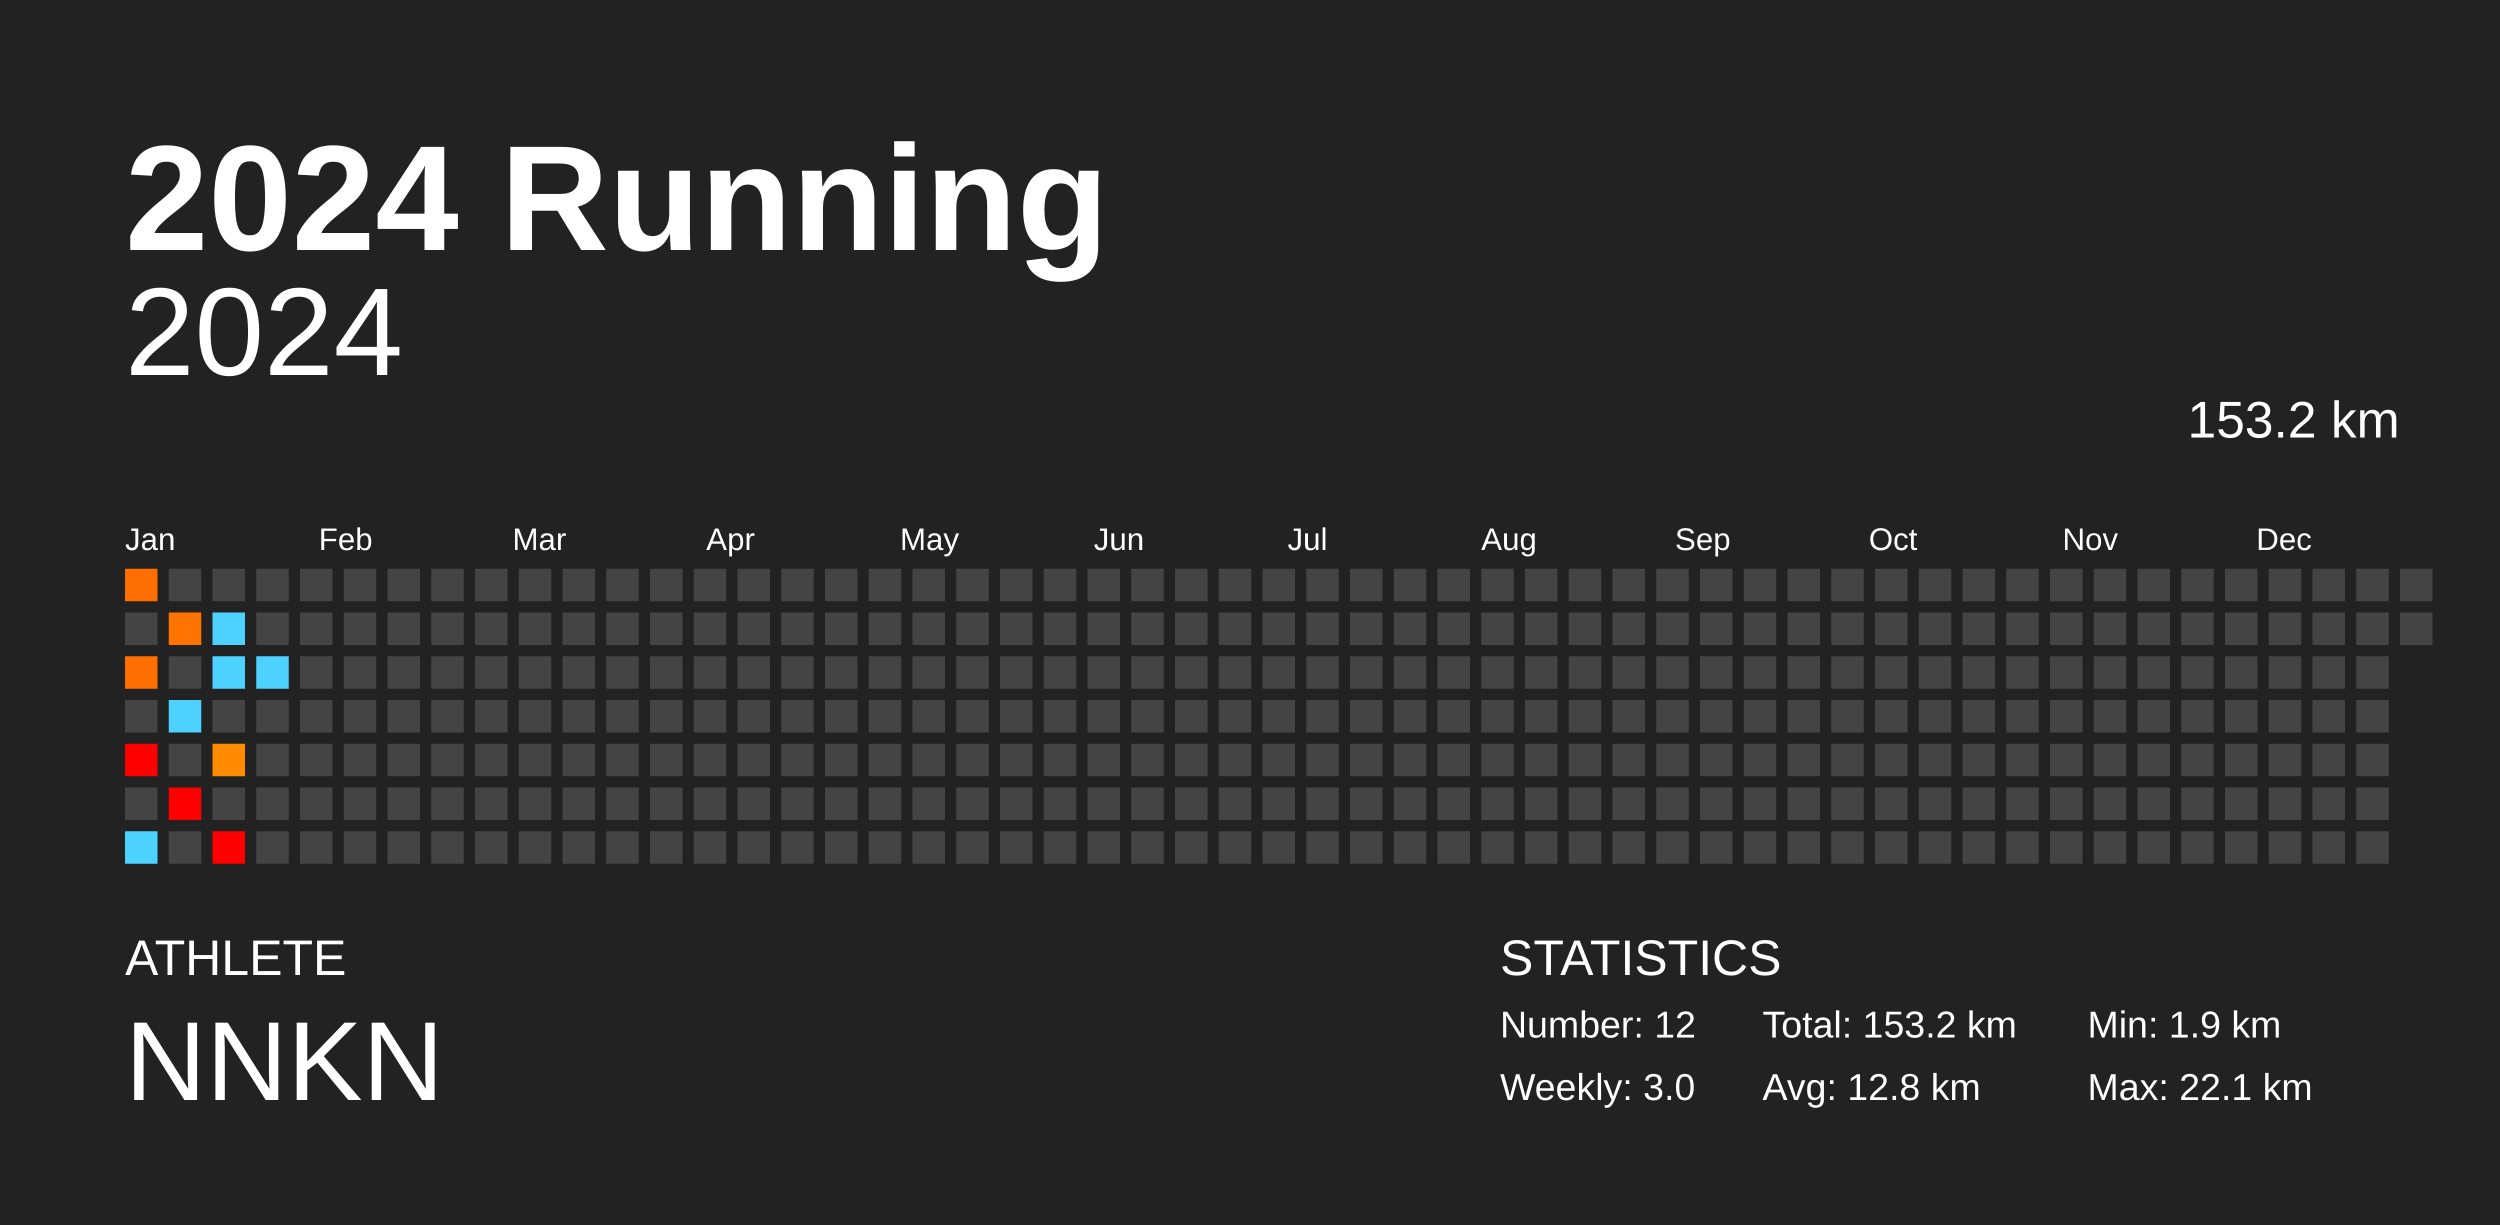
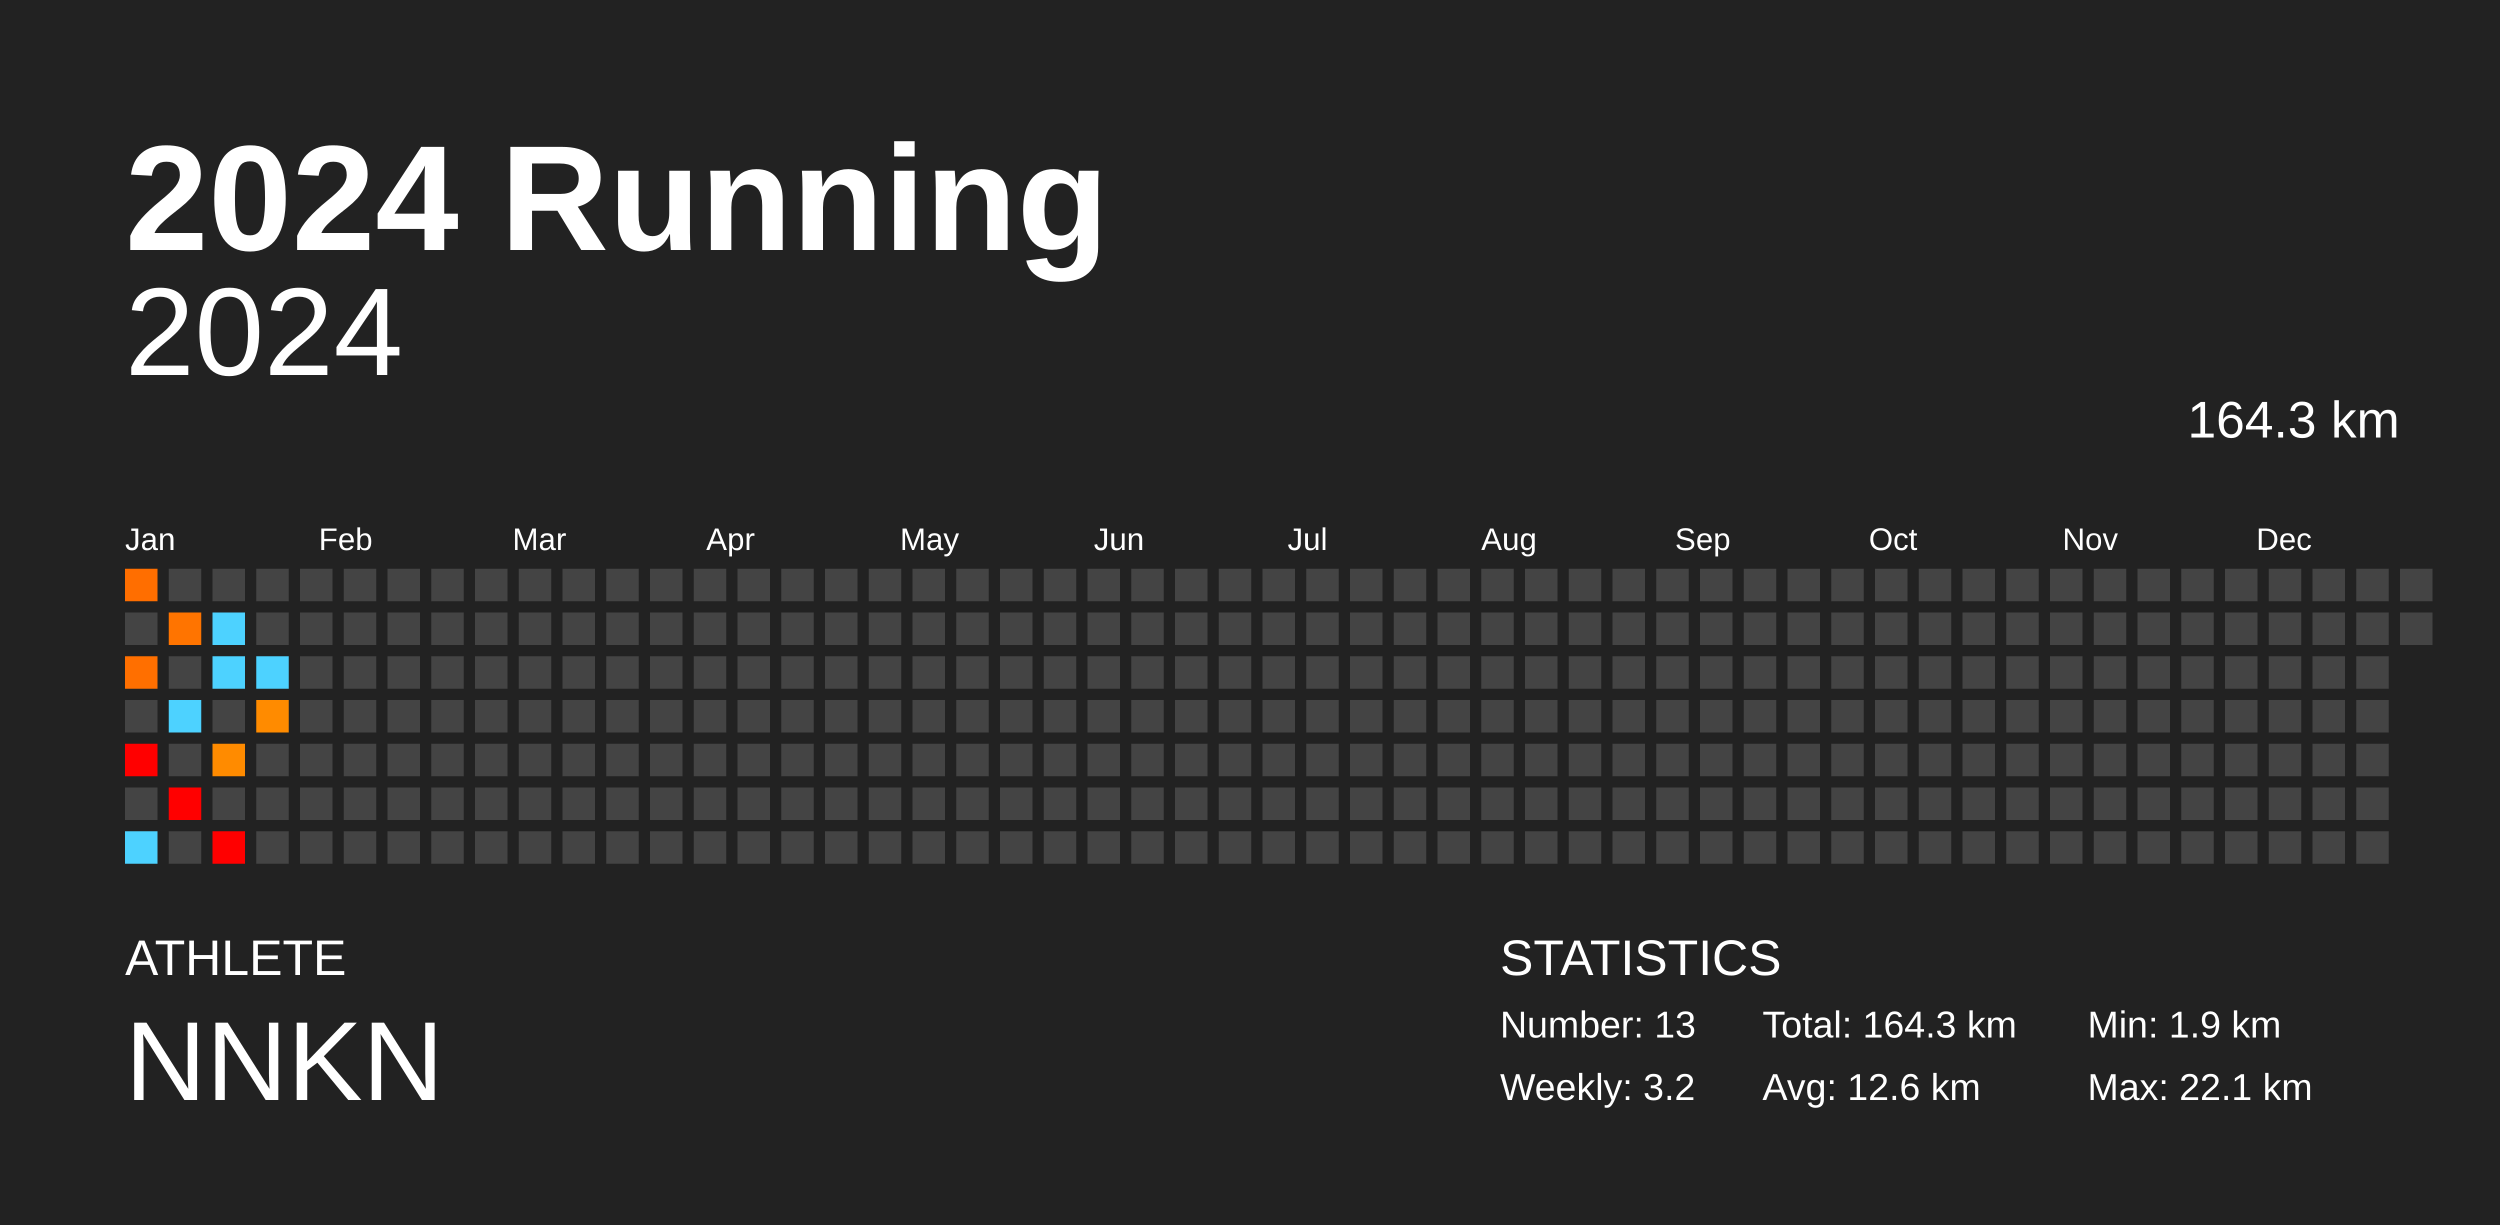
<svg xmlns="http://www.w3.org/2000/svg" baseProfile="full" height="98mm" version="1.1" viewBox="0,0,200,98" width="200mm">
  <defs />
  <rect fill="#222222" height="98" width="200" x="0" y="0" />
  <text fill="#FFFFFF" style="font-size:12px; font-family:Arial; font-weight:bold;" x="10" y="20">2024 Running</text>
  <text fill="#FFFFFF" style="font-size:4px; font-family:Arial" x="10" y="78">ATHLETE</text>
  <text fill="#FFFFFF" style="font-size:9px; font-family:Arial" x="10" y="88">NNKN</text>
  <text fill="#FFFFFF" style="font-size:4px; font-family:Arial" x="120" y="78">STATISTICS</text>
-   <text fill="#FFFFFF" style="font-size:3px; font-family:Arial" x="120" y="83">Number: 12</text>
-   <text fill="#FFFFFF" style="font-size:3px; font-family:Arial" x="120" y="88">Weekly: 3.0</text>
-   <text fill="#FFFFFF" style="font-size:3px; font-family:Arial" x="141" y="83">Total: 153.2 km</text>
-   <text fill="#FFFFFF" style="font-size:3px; font-family:Arial" x="141" y="88">Avg: 12.8 km</text>
+   <text fill="#FFFFFF" style="font-size:3px; font-family:Arial" x="120" y="83">Number: 13</text>
+   <text fill="#FFFFFF" style="font-size:3px; font-family:Arial" x="120" y="88">Weekly: 3.2</text>
+   <text fill="#FFFFFF" style="font-size:3px; font-family:Arial" x="141" y="83">Total: 164.3 km</text>
+   <text fill="#FFFFFF" style="font-size:3px; font-family:Arial" x="141" y="88">Avg: 12.6 km</text>
  <text fill="#FFFFFF" style="font-size:3px; font-family:Arial" x="167" y="83">Min: 1.9 km</text>
  <text fill="#FFFFFF" style="font-size:3px; font-family:Arial" x="167" y="88">Max: 22.1 km</text>
  <text alignment-baseline="hanging" fill="#FFFFFF" style="font-size:10.0px; font-family:Arial;" x="10" y="30">2024</text>
-   <text alignment-baseline="hanging" fill="#FFFFFF" style="font-size:4.125px; font-family:Arial;" x="175" y="35">153.2 km</text>
+   <text alignment-baseline="hanging" fill="#FFFFFF" style="font-size:4.125px; font-family:Arial;" x="175" y="35">164.3 km</text>
  <text fill="#FFFFFF" style="font-size:2.5px; font-family:Arial" x="10.0" y="44">Jan</text>
  <text fill="#FFFFFF" style="font-size:2.5px; font-family:Arial" x="25.5" y="44">Feb</text>
  <text fill="#FFFFFF" style="font-size:2.5px; font-family:Arial" x="41.0" y="44">Mar</text>
  <text fill="#FFFFFF" style="font-size:2.5px; font-family:Arial" x="56.5" y="44">Apr</text>
  <text fill="#FFFFFF" style="font-size:2.5px; font-family:Arial" x="72.0" y="44">May</text>
  <text fill="#FFFFFF" style="font-size:2.5px; font-family:Arial" x="87.5" y="44">Jun</text>
  <text fill="#FFFFFF" style="font-size:2.5px; font-family:Arial" x="103.0" y="44">Jul</text>
  <text fill="#FFFFFF" style="font-size:2.5px; font-family:Arial" x="118.5" y="44">Aug</text>
  <text fill="#FFFFFF" style="font-size:2.5px; font-family:Arial" x="134.0" y="44">Sep</text>
  <text fill="#FFFFFF" style="font-size:2.5px; font-family:Arial" x="149.5" y="44">Oct</text>
  <text fill="#FFFFFF" style="font-size:2.5px; font-family:Arial" x="165.0" y="44">Nov</text>
  <text fill="#FFFFFF" style="font-size:2.5px; font-family:Arial" x="180.5" y="44">Dec</text>
  <rect fill="#ff6e00" height="2.6" width="2.6" x="10.0" y="45.5" />
  <rect fill="#444444" height="2.6" width="2.6" x="10.0" y="49.0" />
  <rect fill="#ff6f00" height="2.6" width="2.6" x="10.0" y="52.5" />
  <rect fill="#444444" height="2.6" width="2.6" x="10.0" y="56.0" />
  <rect fill="red" height="2.6" width="2.6" x="10.0" y="59.5" />
  <rect fill="#444444" height="2.6" width="2.6" x="10.0" y="63.0" />
  <rect fill="#4dd2ff" height="2.6" width="2.6" x="10.0" y="66.5" />
  <rect fill="#444444" height="2.6" width="2.6" x="13.5" y="45.5" />
  <rect fill="#ff7400" height="2.6" width="2.6" x="13.5" y="49.0" />
  <rect fill="#444444" height="2.6" width="2.6" x="13.5" y="52.5" />
  <rect fill="#4dd2ff" height="2.6" width="2.6" x="13.5" y="56.0" />
  <rect fill="#444444" height="2.6" width="2.6" x="13.5" y="59.5" />
  <rect fill="red" height="2.6" width="2.6" x="13.5" y="63.0" />
  <rect fill="#444444" height="2.6" width="2.6" x="13.5" y="66.5" />
  <rect fill="#444444" height="2.6" width="2.6" x="17.0" y="45.5" />
  <rect fill="#4dd2ff" height="2.6" width="2.6" x="17.0" y="49.0" />
  <rect fill="#4dd2ff" height="2.6" width="2.6" x="17.0" y="52.5" />
  <rect fill="#444444" height="2.6" width="2.6" x="17.0" y="56.0" />
  <rect fill="#ff8b00" height="2.6" width="2.6" x="17.0" y="59.5" />
  <rect fill="#444444" height="2.6" width="2.6" x="17.0" y="63.0" />
  <rect fill="red" height="2.6" width="2.6" x="17.0" y="66.5" />
  <rect fill="#444444" height="2.6" width="2.6" x="20.5" y="45.5" />
  <rect fill="#444444" height="2.6" width="2.6" x="20.5" y="49.0" />
  <rect fill="#4dd2ff" height="2.6" width="2.6" x="20.5" y="52.5" />
-   <rect fill="#444444" height="2.6" width="2.6" x="20.5" y="56.0" />
+   <rect fill="#ff8b00" height="2.6" width="2.6" x="20.5" y="56.0" />
  <rect fill="#444444" height="2.6" width="2.6" x="20.5" y="59.5" />
  <rect fill="#444444" height="2.6" width="2.6" x="20.5" y="63.0" />
  <rect fill="#444444" height="2.6" width="2.6" x="20.5" y="66.5" />
  <rect fill="#444444" height="2.6" width="2.6" x="24.0" y="45.5" />
  <rect fill="#444444" height="2.6" width="2.6" x="24.0" y="49.0" />
  <rect fill="#444444" height="2.6" width="2.6" x="24.0" y="52.5" />
  <rect fill="#444444" height="2.6" width="2.6" x="24.0" y="56.0" />
  <rect fill="#444444" height="2.6" width="2.6" x="24.0" y="59.5" />
  <rect fill="#444444" height="2.6" width="2.6" x="24.0" y="63.0" />
  <rect fill="#444444" height="2.6" width="2.6" x="24.0" y="66.5" />
  <rect fill="#444444" height="2.6" width="2.6" x="27.5" y="45.5" />
  <rect fill="#444444" height="2.6" width="2.6" x="27.5" y="49.0" />
  <rect fill="#444444" height="2.6" width="2.6" x="27.5" y="52.5" />
  <rect fill="#444444" height="2.6" width="2.6" x="27.5" y="56.0" />
  <rect fill="#444444" height="2.6" width="2.6" x="27.5" y="59.5" />
  <rect fill="#444444" height="2.6" width="2.6" x="27.5" y="63.0" />
  <rect fill="#444444" height="2.6" width="2.6" x="27.5" y="66.5" />
  <rect fill="#444444" height="2.6" width="2.6" x="31.0" y="45.5" />
  <rect fill="#444444" height="2.6" width="2.6" x="31.0" y="49.0" />
  <rect fill="#444444" height="2.6" width="2.6" x="31.0" y="52.5" />
  <rect fill="#444444" height="2.6" width="2.6" x="31.0" y="56.0" />
  <rect fill="#444444" height="2.6" width="2.6" x="31.0" y="59.5" />
  <rect fill="#444444" height="2.6" width="2.6" x="31.0" y="63.0" />
  <rect fill="#444444" height="2.6" width="2.6" x="31.0" y="66.5" />
  <rect fill="#444444" height="2.6" width="2.6" x="34.5" y="45.5" />
  <rect fill="#444444" height="2.6" width="2.6" x="34.5" y="49.0" />
  <rect fill="#444444" height="2.6" width="2.6" x="34.5" y="52.5" />
  <rect fill="#444444" height="2.6" width="2.6" x="34.5" y="56.0" />
  <rect fill="#444444" height="2.6" width="2.6" x="34.5" y="59.5" />
  <rect fill="#444444" height="2.6" width="2.6" x="34.5" y="63.0" />
  <rect fill="#444444" height="2.6" width="2.6" x="34.5" y="66.5" />
  <rect fill="#444444" height="2.6" width="2.6" x="38.0" y="45.5" />
  <rect fill="#444444" height="2.6" width="2.6" x="38.0" y="49.0" />
  <rect fill="#444444" height="2.6" width="2.6" x="38.0" y="52.5" />
  <rect fill="#444444" height="2.6" width="2.6" x="38.0" y="56.0" />
  <rect fill="#444444" height="2.6" width="2.6" x="38.0" y="59.5" />
  <rect fill="#444444" height="2.6" width="2.6" x="38.0" y="63.0" />
  <rect fill="#444444" height="2.6" width="2.6" x="38.0" y="66.5" />
  <rect fill="#444444" height="2.6" width="2.6" x="41.5" y="45.5" />
  <rect fill="#444444" height="2.6" width="2.6" x="41.5" y="49.0" />
  <rect fill="#444444" height="2.6" width="2.6" x="41.5" y="52.5" />
  <rect fill="#444444" height="2.6" width="2.6" x="41.5" y="56.0" />
  <rect fill="#444444" height="2.6" width="2.6" x="41.5" y="59.5" />
  <rect fill="#444444" height="2.6" width="2.6" x="41.5" y="63.0" />
  <rect fill="#444444" height="2.6" width="2.6" x="41.5" y="66.5" />
  <rect fill="#444444" height="2.6" width="2.6" x="45.0" y="45.5" />
  <rect fill="#444444" height="2.6" width="2.6" x="45.0" y="49.0" />
  <rect fill="#444444" height="2.6" width="2.6" x="45.0" y="52.5" />
  <rect fill="#444444" height="2.6" width="2.6" x="45.0" y="56.0" />
  <rect fill="#444444" height="2.6" width="2.6" x="45.0" y="59.5" />
  <rect fill="#444444" height="2.6" width="2.6" x="45.0" y="63.0" />
  <rect fill="#444444" height="2.6" width="2.6" x="45.0" y="66.5" />
  <rect fill="#444444" height="2.6" width="2.6" x="48.5" y="45.5" />
  <rect fill="#444444" height="2.6" width="2.6" x="48.5" y="49.0" />
  <rect fill="#444444" height="2.6" width="2.6" x="48.5" y="52.5" />
  <rect fill="#444444" height="2.6" width="2.6" x="48.5" y="56.0" />
  <rect fill="#444444" height="2.6" width="2.6" x="48.5" y="59.5" />
  <rect fill="#444444" height="2.6" width="2.6" x="48.5" y="63.0" />
  <rect fill="#444444" height="2.6" width="2.6" x="48.5" y="66.5" />
  <rect fill="#444444" height="2.6" width="2.6" x="52.0" y="45.5" />
  <rect fill="#444444" height="2.6" width="2.6" x="52.0" y="49.0" />
  <rect fill="#444444" height="2.6" width="2.6" x="52.0" y="52.5" />
  <rect fill="#444444" height="2.6" width="2.6" x="52.0" y="56.0" />
  <rect fill="#444444" height="2.6" width="2.6" x="52.0" y="59.5" />
  <rect fill="#444444" height="2.6" width="2.6" x="52.0" y="63.0" />
  <rect fill="#444444" height="2.6" width="2.6" x="52.0" y="66.5" />
  <rect fill="#444444" height="2.6" width="2.6" x="55.5" y="45.5" />
  <rect fill="#444444" height="2.6" width="2.6" x="55.5" y="49.0" />
  <rect fill="#444444" height="2.6" width="2.6" x="55.5" y="52.5" />
  <rect fill="#444444" height="2.6" width="2.6" x="55.5" y="56.0" />
  <rect fill="#444444" height="2.6" width="2.6" x="55.5" y="59.5" />
  <rect fill="#444444" height="2.6" width="2.6" x="55.5" y="63.0" />
  <rect fill="#444444" height="2.6" width="2.6" x="55.5" y="66.5" />
  <rect fill="#444444" height="2.6" width="2.6" x="59.0" y="45.5" />
  <rect fill="#444444" height="2.6" width="2.6" x="59.0" y="49.0" />
  <rect fill="#444444" height="2.6" width="2.6" x="59.0" y="52.5" />
  <rect fill="#444444" height="2.6" width="2.6" x="59.0" y="56.0" />
  <rect fill="#444444" height="2.6" width="2.6" x="59.0" y="59.5" />
  <rect fill="#444444" height="2.6" width="2.6" x="59.0" y="63.0" />
  <rect fill="#444444" height="2.6" width="2.6" x="59.0" y="66.5" />
  <rect fill="#444444" height="2.6" width="2.6" x="62.5" y="45.5" />
  <rect fill="#444444" height="2.6" width="2.6" x="62.5" y="49.0" />
  <rect fill="#444444" height="2.6" width="2.6" x="62.5" y="52.5" />
  <rect fill="#444444" height="2.6" width="2.6" x="62.5" y="56.0" />
  <rect fill="#444444" height="2.6" width="2.6" x="62.5" y="59.5" />
  <rect fill="#444444" height="2.6" width="2.6" x="62.5" y="63.0" />
  <rect fill="#444444" height="2.6" width="2.6" x="62.5" y="66.5" />
  <rect fill="#444444" height="2.6" width="2.6" x="66.0" y="45.5" />
  <rect fill="#444444" height="2.6" width="2.6" x="66.0" y="49.0" />
  <rect fill="#444444" height="2.6" width="2.6" x="66.0" y="52.5" />
  <rect fill="#444444" height="2.6" width="2.6" x="66.0" y="56.0" />
  <rect fill="#444444" height="2.6" width="2.6" x="66.0" y="59.5" />
  <rect fill="#444444" height="2.6" width="2.6" x="66.0" y="63.0" />
  <rect fill="#444444" height="2.6" width="2.6" x="66.0" y="66.5" />
  <rect fill="#444444" height="2.6" width="2.6" x="69.5" y="45.5" />
  <rect fill="#444444" height="2.6" width="2.6" x="69.5" y="49.0" />
  <rect fill="#444444" height="2.6" width="2.6" x="69.5" y="52.5" />
  <rect fill="#444444" height="2.6" width="2.6" x="69.5" y="56.0" />
  <rect fill="#444444" height="2.6" width="2.6" x="69.5" y="59.5" />
  <rect fill="#444444" height="2.6" width="2.6" x="69.5" y="63.0" />
  <rect fill="#444444" height="2.6" width="2.6" x="69.5" y="66.5" />
  <rect fill="#444444" height="2.6" width="2.6" x="73.0" y="45.5" />
  <rect fill="#444444" height="2.6" width="2.6" x="73.0" y="49.0" />
  <rect fill="#444444" height="2.6" width="2.6" x="73.0" y="52.5" />
  <rect fill="#444444" height="2.6" width="2.6" x="73.0" y="56.0" />
  <rect fill="#444444" height="2.6" width="2.6" x="73.0" y="59.5" />
  <rect fill="#444444" height="2.6" width="2.6" x="73.0" y="63.0" />
  <rect fill="#444444" height="2.6" width="2.6" x="73.0" y="66.5" />
  <rect fill="#444444" height="2.6" width="2.6" x="76.5" y="45.5" />
  <rect fill="#444444" height="2.6" width="2.6" x="76.5" y="49.0" />
  <rect fill="#444444" height="2.6" width="2.6" x="76.5" y="52.5" />
  <rect fill="#444444" height="2.6" width="2.6" x="76.5" y="56.0" />
  <rect fill="#444444" height="2.6" width="2.6" x="76.5" y="59.5" />
  <rect fill="#444444" height="2.6" width="2.6" x="76.5" y="63.0" />
  <rect fill="#444444" height="2.6" width="2.6" x="76.5" y="66.5" />
  <rect fill="#444444" height="2.6" width="2.6" x="80.0" y="45.5" />
  <rect fill="#444444" height="2.6" width="2.6" x="80.0" y="49.0" />
  <rect fill="#444444" height="2.6" width="2.6" x="80.0" y="52.5" />
  <rect fill="#444444" height="2.6" width="2.6" x="80.0" y="56.0" />
  <rect fill="#444444" height="2.6" width="2.6" x="80.0" y="59.5" />
  <rect fill="#444444" height="2.6" width="2.6" x="80.0" y="63.0" />
  <rect fill="#444444" height="2.6" width="2.6" x="80.0" y="66.5" />
  <rect fill="#444444" height="2.6" width="2.6" x="83.5" y="45.5" />
  <rect fill="#444444" height="2.6" width="2.6" x="83.5" y="49.0" />
  <rect fill="#444444" height="2.6" width="2.6" x="83.5" y="52.5" />
  <rect fill="#444444" height="2.6" width="2.6" x="83.5" y="56.0" />
  <rect fill="#444444" height="2.6" width="2.6" x="83.5" y="59.5" />
  <rect fill="#444444" height="2.6" width="2.6" x="83.5" y="63.0" />
  <rect fill="#444444" height="2.6" width="2.6" x="83.5" y="66.5" />
  <rect fill="#444444" height="2.6" width="2.6" x="87.0" y="45.5" />
  <rect fill="#444444" height="2.6" width="2.6" x="87.0" y="49.0" />
  <rect fill="#444444" height="2.6" width="2.6" x="87.0" y="52.5" />
  <rect fill="#444444" height="2.6" width="2.6" x="87.0" y="56.0" />
  <rect fill="#444444" height="2.6" width="2.6" x="87.0" y="59.5" />
  <rect fill="#444444" height="2.6" width="2.6" x="87.0" y="63.0" />
  <rect fill="#444444" height="2.6" width="2.6" x="87.0" y="66.5" />
  <rect fill="#444444" height="2.6" width="2.6" x="90.5" y="45.5" />
  <rect fill="#444444" height="2.6" width="2.6" x="90.5" y="49.0" />
  <rect fill="#444444" height="2.6" width="2.6" x="90.5" y="52.5" />
  <rect fill="#444444" height="2.6" width="2.6" x="90.5" y="56.0" />
  <rect fill="#444444" height="2.6" width="2.6" x="90.5" y="59.5" />
  <rect fill="#444444" height="2.6" width="2.6" x="90.5" y="63.0" />
  <rect fill="#444444" height="2.6" width="2.6" x="90.5" y="66.5" />
  <rect fill="#444444" height="2.6" width="2.6" x="94.0" y="45.5" />
  <rect fill="#444444" height="2.6" width="2.6" x="94.0" y="49.0" />
  <rect fill="#444444" height="2.6" width="2.6" x="94.0" y="52.5" />
  <rect fill="#444444" height="2.6" width="2.6" x="94.0" y="56.0" />
  <rect fill="#444444" height="2.6" width="2.6" x="94.0" y="59.5" />
  <rect fill="#444444" height="2.6" width="2.6" x="94.0" y="63.0" />
  <rect fill="#444444" height="2.6" width="2.6" x="94.0" y="66.5" />
  <rect fill="#444444" height="2.6" width="2.6" x="97.5" y="45.5" />
  <rect fill="#444444" height="2.6" width="2.6" x="97.5" y="49.0" />
  <rect fill="#444444" height="2.6" width="2.6" x="97.5" y="52.5" />
  <rect fill="#444444" height="2.6" width="2.6" x="97.5" y="56.0" />
  <rect fill="#444444" height="2.6" width="2.6" x="97.5" y="59.5" />
  <rect fill="#444444" height="2.6" width="2.6" x="97.5" y="63.0" />
  <rect fill="#444444" height="2.6" width="2.6" x="97.5" y="66.5" />
  <rect fill="#444444" height="2.6" width="2.6" x="101.0" y="45.5" />
  <rect fill="#444444" height="2.6" width="2.6" x="101.0" y="49.0" />
  <rect fill="#444444" height="2.6" width="2.6" x="101.0" y="52.5" />
  <rect fill="#444444" height="2.6" width="2.6" x="101.0" y="56.0" />
  <rect fill="#444444" height="2.6" width="2.6" x="101.0" y="59.5" />
  <rect fill="#444444" height="2.6" width="2.6" x="101.0" y="63.0" />
  <rect fill="#444444" height="2.6" width="2.6" x="101.0" y="66.5" />
  <rect fill="#444444" height="2.6" width="2.6" x="104.5" y="45.5" />
  <rect fill="#444444" height="2.6" width="2.6" x="104.5" y="49.0" />
  <rect fill="#444444" height="2.6" width="2.6" x="104.5" y="52.5" />
  <rect fill="#444444" height="2.6" width="2.6" x="104.5" y="56.0" />
  <rect fill="#444444" height="2.6" width="2.6" x="104.5" y="59.5" />
  <rect fill="#444444" height="2.6" width="2.6" x="104.5" y="63.0" />
  <rect fill="#444444" height="2.6" width="2.6" x="104.5" y="66.5" />
  <rect fill="#444444" height="2.6" width="2.6" x="108.0" y="45.5" />
  <rect fill="#444444" height="2.6" width="2.6" x="108.0" y="49.0" />
  <rect fill="#444444" height="2.6" width="2.6" x="108.0" y="52.5" />
  <rect fill="#444444" height="2.6" width="2.6" x="108.0" y="56.0" />
  <rect fill="#444444" height="2.6" width="2.6" x="108.0" y="59.5" />
  <rect fill="#444444" height="2.6" width="2.6" x="108.0" y="63.0" />
  <rect fill="#444444" height="2.6" width="2.6" x="108.0" y="66.5" />
  <rect fill="#444444" height="2.6" width="2.6" x="111.5" y="45.5" />
  <rect fill="#444444" height="2.6" width="2.6" x="111.5" y="49.0" />
  <rect fill="#444444" height="2.6" width="2.6" x="111.5" y="52.5" />
  <rect fill="#444444" height="2.6" width="2.6" x="111.5" y="56.0" />
  <rect fill="#444444" height="2.6" width="2.6" x="111.5" y="59.5" />
  <rect fill="#444444" height="2.6" width="2.6" x="111.5" y="63.0" />
  <rect fill="#444444" height="2.6" width="2.6" x="111.5" y="66.5" />
  <rect fill="#444444" height="2.6" width="2.6" x="115.0" y="45.5" />
  <rect fill="#444444" height="2.6" width="2.6" x="115.0" y="49.0" />
  <rect fill="#444444" height="2.6" width="2.6" x="115.0" y="52.5" />
  <rect fill="#444444" height="2.6" width="2.6" x="115.0" y="56.0" />
  <rect fill="#444444" height="2.6" width="2.6" x="115.0" y="59.5" />
  <rect fill="#444444" height="2.6" width="2.6" x="115.0" y="63.0" />
  <rect fill="#444444" height="2.6" width="2.6" x="115.0" y="66.5" />
  <rect fill="#444444" height="2.6" width="2.6" x="118.5" y="45.5" />
  <rect fill="#444444" height="2.6" width="2.6" x="118.5" y="49.0" />
  <rect fill="#444444" height="2.6" width="2.6" x="118.5" y="52.5" />
  <rect fill="#444444" height="2.6" width="2.6" x="118.5" y="56.0" />
  <rect fill="#444444" height="2.6" width="2.6" x="118.5" y="59.5" />
  <rect fill="#444444" height="2.6" width="2.6" x="118.5" y="63.0" />
  <rect fill="#444444" height="2.6" width="2.6" x="118.5" y="66.5" />
  <rect fill="#444444" height="2.6" width="2.6" x="122.0" y="45.5" />
  <rect fill="#444444" height="2.6" width="2.6" x="122.0" y="49.0" />
  <rect fill="#444444" height="2.6" width="2.6" x="122.0" y="52.5" />
  <rect fill="#444444" height="2.6" width="2.6" x="122.0" y="56.0" />
  <rect fill="#444444" height="2.6" width="2.6" x="122.0" y="59.5" />
  <rect fill="#444444" height="2.6" width="2.6" x="122.0" y="63.0" />
  <rect fill="#444444" height="2.6" width="2.6" x="122.0" y="66.5" />
  <rect fill="#444444" height="2.6" width="2.6" x="125.5" y="45.5" />
  <rect fill="#444444" height="2.6" width="2.6" x="125.5" y="49.0" />
  <rect fill="#444444" height="2.6" width="2.6" x="125.5" y="52.5" />
  <rect fill="#444444" height="2.6" width="2.6" x="125.5" y="56.0" />
  <rect fill="#444444" height="2.6" width="2.6" x="125.5" y="59.5" />
  <rect fill="#444444" height="2.6" width="2.6" x="125.5" y="63.0" />
  <rect fill="#444444" height="2.6" width="2.6" x="125.5" y="66.5" />
  <rect fill="#444444" height="2.6" width="2.6" x="129.0" y="45.5" />
  <rect fill="#444444" height="2.6" width="2.6" x="129.0" y="49.0" />
  <rect fill="#444444" height="2.6" width="2.6" x="129.0" y="52.5" />
  <rect fill="#444444" height="2.6" width="2.6" x="129.0" y="56.0" />
  <rect fill="#444444" height="2.6" width="2.6" x="129.0" y="59.5" />
  <rect fill="#444444" height="2.6" width="2.6" x="129.0" y="63.0" />
  <rect fill="#444444" height="2.6" width="2.6" x="129.0" y="66.5" />
  <rect fill="#444444" height="2.6" width="2.6" x="132.5" y="45.5" />
  <rect fill="#444444" height="2.6" width="2.6" x="132.5" y="49.0" />
  <rect fill="#444444" height="2.6" width="2.6" x="132.5" y="52.5" />
  <rect fill="#444444" height="2.6" width="2.6" x="132.5" y="56.0" />
  <rect fill="#444444" height="2.6" width="2.6" x="132.5" y="59.5" />
  <rect fill="#444444" height="2.6" width="2.6" x="132.5" y="63.0" />
  <rect fill="#444444" height="2.6" width="2.6" x="132.5" y="66.5" />
  <rect fill="#444444" height="2.6" width="2.6" x="136.0" y="45.5" />
  <rect fill="#444444" height="2.6" width="2.6" x="136.0" y="49.0" />
  <rect fill="#444444" height="2.6" width="2.6" x="136.0" y="52.5" />
  <rect fill="#444444" height="2.6" width="2.6" x="136.0" y="56.0" />
  <rect fill="#444444" height="2.6" width="2.6" x="136.0" y="59.5" />
  <rect fill="#444444" height="2.6" width="2.6" x="136.0" y="63.0" />
  <rect fill="#444444" height="2.6" width="2.6" x="136.0" y="66.5" />
  <rect fill="#444444" height="2.6" width="2.6" x="139.5" y="45.5" />
  <rect fill="#444444" height="2.6" width="2.6" x="139.5" y="49.0" />
  <rect fill="#444444" height="2.6" width="2.6" x="139.5" y="52.5" />
  <rect fill="#444444" height="2.6" width="2.6" x="139.5" y="56.0" />
  <rect fill="#444444" height="2.6" width="2.6" x="139.5" y="59.5" />
  <rect fill="#444444" height="2.6" width="2.6" x="139.5" y="63.0" />
  <rect fill="#444444" height="2.6" width="2.6" x="139.5" y="66.5" />
  <rect fill="#444444" height="2.6" width="2.6" x="143.0" y="45.5" />
  <rect fill="#444444" height="2.6" width="2.6" x="143.0" y="49.0" />
  <rect fill="#444444" height="2.6" width="2.6" x="143.0" y="52.5" />
  <rect fill="#444444" height="2.6" width="2.6" x="143.0" y="56.0" />
  <rect fill="#444444" height="2.6" width="2.6" x="143.0" y="59.5" />
  <rect fill="#444444" height="2.6" width="2.6" x="143.0" y="63.0" />
  <rect fill="#444444" height="2.6" width="2.6" x="143.0" y="66.5" />
  <rect fill="#444444" height="2.6" width="2.6" x="146.5" y="45.5" />
  <rect fill="#444444" height="2.6" width="2.6" x="146.5" y="49.0" />
  <rect fill="#444444" height="2.6" width="2.6" x="146.5" y="52.5" />
  <rect fill="#444444" height="2.6" width="2.6" x="146.5" y="56.0" />
  <rect fill="#444444" height="2.6" width="2.6" x="146.5" y="59.5" />
  <rect fill="#444444" height="2.6" width="2.6" x="146.5" y="63.0" />
  <rect fill="#444444" height="2.6" width="2.6" x="146.5" y="66.5" />
  <rect fill="#444444" height="2.6" width="2.6" x="150.0" y="45.5" />
  <rect fill="#444444" height="2.6" width="2.6" x="150.0" y="49.0" />
  <rect fill="#444444" height="2.6" width="2.6" x="150.0" y="52.5" />
  <rect fill="#444444" height="2.6" width="2.6" x="150.0" y="56.0" />
  <rect fill="#444444" height="2.6" width="2.6" x="150.0" y="59.5" />
  <rect fill="#444444" height="2.6" width="2.6" x="150.0" y="63.0" />
  <rect fill="#444444" height="2.6" width="2.6" x="150.0" y="66.5" />
  <rect fill="#444444" height="2.6" width="2.6" x="153.5" y="45.5" />
  <rect fill="#444444" height="2.6" width="2.6" x="153.5" y="49.0" />
  <rect fill="#444444" height="2.6" width="2.6" x="153.5" y="52.5" />
  <rect fill="#444444" height="2.6" width="2.6" x="153.5" y="56.0" />
  <rect fill="#444444" height="2.6" width="2.6" x="153.5" y="59.5" />
  <rect fill="#444444" height="2.6" width="2.6" x="153.5" y="63.0" />
  <rect fill="#444444" height="2.6" width="2.6" x="153.5" y="66.5" />
  <rect fill="#444444" height="2.6" width="2.6" x="157.0" y="45.5" />
  <rect fill="#444444" height="2.6" width="2.6" x="157.0" y="49.0" />
  <rect fill="#444444" height="2.6" width="2.6" x="157.0" y="52.5" />
  <rect fill="#444444" height="2.6" width="2.6" x="157.0" y="56.0" />
  <rect fill="#444444" height="2.6" width="2.6" x="157.0" y="59.5" />
  <rect fill="#444444" height="2.6" width="2.6" x="157.0" y="63.0" />
  <rect fill="#444444" height="2.6" width="2.6" x="157.0" y="66.5" />
  <rect fill="#444444" height="2.6" width="2.6" x="160.5" y="45.5" />
  <rect fill="#444444" height="2.6" width="2.6" x="160.5" y="49.0" />
  <rect fill="#444444" height="2.6" width="2.6" x="160.5" y="52.5" />
  <rect fill="#444444" height="2.6" width="2.6" x="160.5" y="56.0" />
  <rect fill="#444444" height="2.6" width="2.6" x="160.5" y="59.5" />
  <rect fill="#444444" height="2.6" width="2.6" x="160.5" y="63.0" />
  <rect fill="#444444" height="2.6" width="2.6" x="160.5" y="66.5" />
  <rect fill="#444444" height="2.6" width="2.6" x="164.0" y="45.5" />
  <rect fill="#444444" height="2.6" width="2.6" x="164.0" y="49.0" />
  <rect fill="#444444" height="2.6" width="2.6" x="164.0" y="52.5" />
  <rect fill="#444444" height="2.6" width="2.6" x="164.0" y="56.0" />
  <rect fill="#444444" height="2.6" width="2.6" x="164.0" y="59.5" />
  <rect fill="#444444" height="2.6" width="2.6" x="164.0" y="63.0" />
  <rect fill="#444444" height="2.6" width="2.6" x="164.0" y="66.5" />
  <rect fill="#444444" height="2.6" width="2.6" x="167.5" y="45.5" />
  <rect fill="#444444" height="2.6" width="2.6" x="167.5" y="49.0" />
  <rect fill="#444444" height="2.6" width="2.6" x="167.5" y="52.5" />
  <rect fill="#444444" height="2.6" width="2.6" x="167.5" y="56.0" />
  <rect fill="#444444" height="2.6" width="2.6" x="167.5" y="59.5" />
  <rect fill="#444444" height="2.6" width="2.6" x="167.5" y="63.0" />
  <rect fill="#444444" height="2.6" width="2.6" x="167.5" y="66.5" />
  <rect fill="#444444" height="2.6" width="2.6" x="171.0" y="45.5" />
  <rect fill="#444444" height="2.6" width="2.6" x="171.0" y="49.0" />
  <rect fill="#444444" height="2.6" width="2.6" x="171.0" y="52.5" />
  <rect fill="#444444" height="2.6" width="2.6" x="171.0" y="56.0" />
  <rect fill="#444444" height="2.6" width="2.6" x="171.0" y="59.5" />
  <rect fill="#444444" height="2.6" width="2.6" x="171.0" y="63.0" />
  <rect fill="#444444" height="2.6" width="2.6" x="171.0" y="66.5" />
  <rect fill="#444444" height="2.6" width="2.6" x="174.5" y="45.5" />
  <rect fill="#444444" height="2.6" width="2.6" x="174.5" y="49.0" />
  <rect fill="#444444" height="2.6" width="2.6" x="174.5" y="52.5" />
  <rect fill="#444444" height="2.6" width="2.6" x="174.5" y="56.0" />
  <rect fill="#444444" height="2.6" width="2.6" x="174.5" y="59.5" />
  <rect fill="#444444" height="2.6" width="2.6" x="174.5" y="63.0" />
  <rect fill="#444444" height="2.6" width="2.6" x="174.5" y="66.5" />
  <rect fill="#444444" height="2.6" width="2.6" x="178.0" y="45.5" />
  <rect fill="#444444" height="2.6" width="2.6" x="178.0" y="49.0" />
  <rect fill="#444444" height="2.6" width="2.6" x="178.0" y="52.5" />
  <rect fill="#444444" height="2.6" width="2.6" x="178.0" y="56.0" />
  <rect fill="#444444" height="2.6" width="2.6" x="178.0" y="59.5" />
  <rect fill="#444444" height="2.6" width="2.6" x="178.0" y="63.0" />
  <rect fill="#444444" height="2.6" width="2.6" x="178.0" y="66.5" />
  <rect fill="#444444" height="2.6" width="2.6" x="181.5" y="45.5" />
  <rect fill="#444444" height="2.6" width="2.6" x="181.5" y="49.0" />
  <rect fill="#444444" height="2.6" width="2.6" x="181.5" y="52.5" />
  <rect fill="#444444" height="2.6" width="2.6" x="181.5" y="56.0" />
  <rect fill="#444444" height="2.6" width="2.6" x="181.5" y="59.5" />
  <rect fill="#444444" height="2.6" width="2.6" x="181.5" y="63.0" />
  <rect fill="#444444" height="2.6" width="2.6" x="181.5" y="66.5" />
  <rect fill="#444444" height="2.6" width="2.6" x="185.0" y="45.5" />
  <rect fill="#444444" height="2.6" width="2.6" x="185.0" y="49.0" />
  <rect fill="#444444" height="2.6" width="2.6" x="185.0" y="52.5" />
  <rect fill="#444444" height="2.6" width="2.6" x="185.0" y="56.0" />
  <rect fill="#444444" height="2.6" width="2.6" x="185.0" y="59.5" />
  <rect fill="#444444" height="2.6" width="2.6" x="185.0" y="63.0" />
  <rect fill="#444444" height="2.6" width="2.6" x="185.0" y="66.5" />
  <rect fill="#444444" height="2.6" width="2.6" x="188.5" y="45.5" />
  <rect fill="#444444" height="2.6" width="2.6" x="188.5" y="49.0" />
  <rect fill="#444444" height="2.6" width="2.6" x="188.5" y="52.5" />
  <rect fill="#444444" height="2.6" width="2.6" x="188.5" y="56.0" />
  <rect fill="#444444" height="2.6" width="2.6" x="188.5" y="59.5" />
  <rect fill="#444444" height="2.6" width="2.6" x="188.5" y="63.0" />
  <rect fill="#444444" height="2.6" width="2.6" x="188.5" y="66.5" />
  <rect fill="#444444" height="2.6" width="2.6" x="192.0" y="45.5" />
  <rect fill="#444444" height="2.6" width="2.6" x="192.0" y="49.0" />
</svg>
